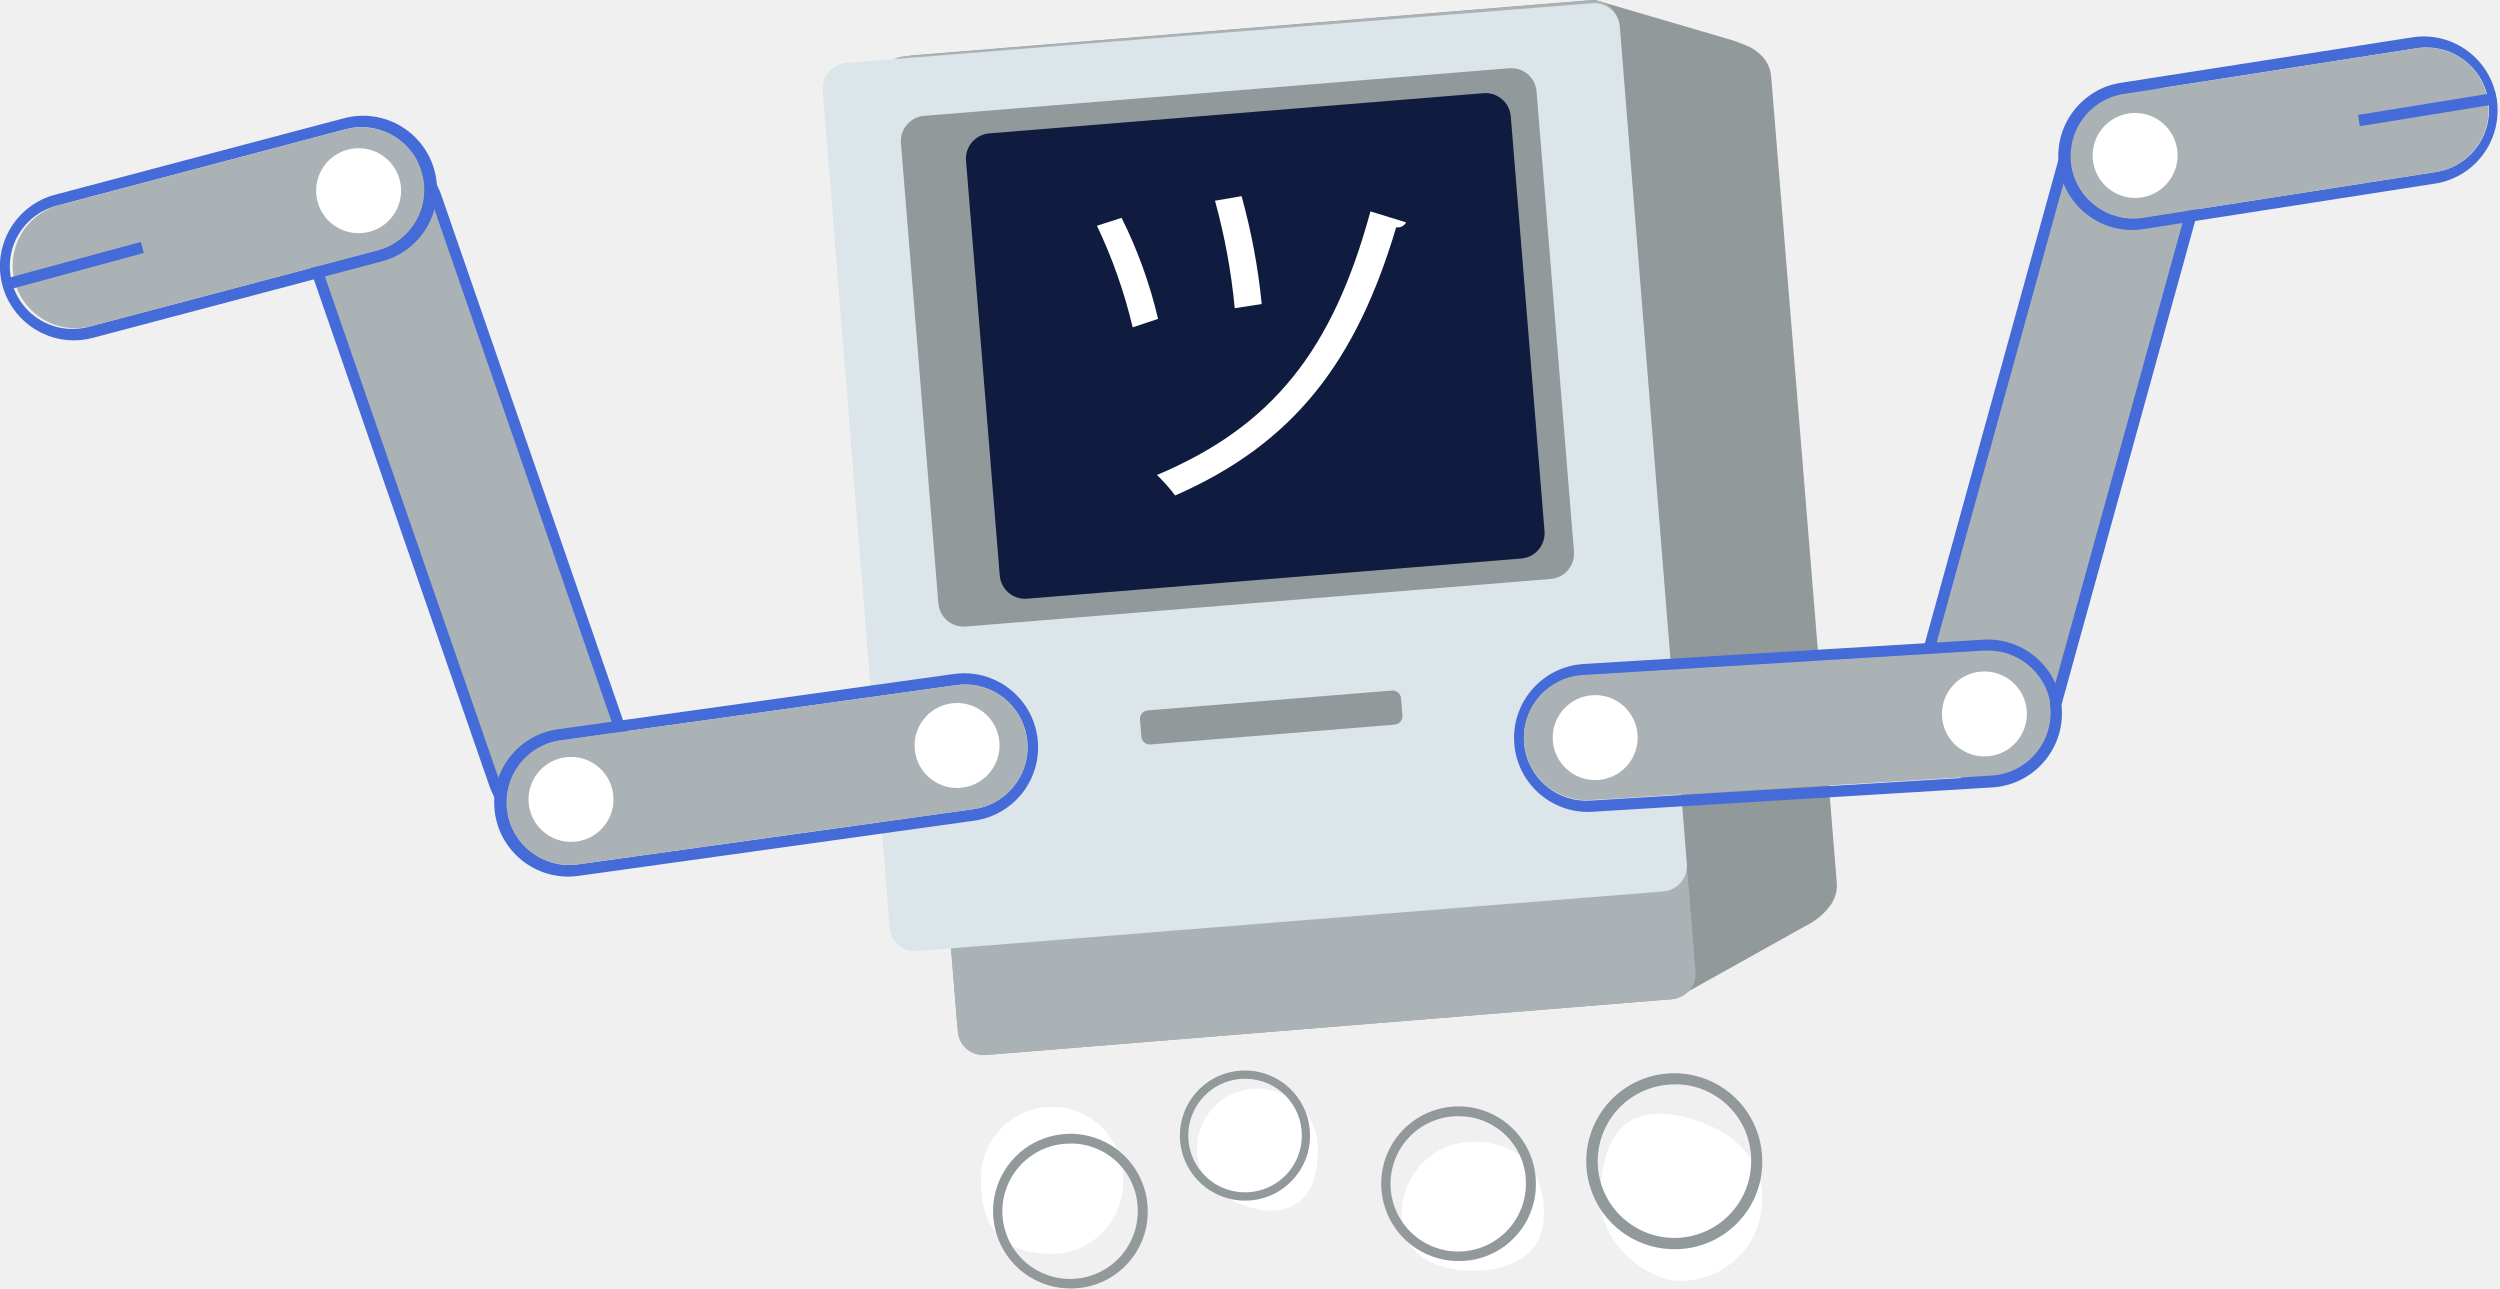
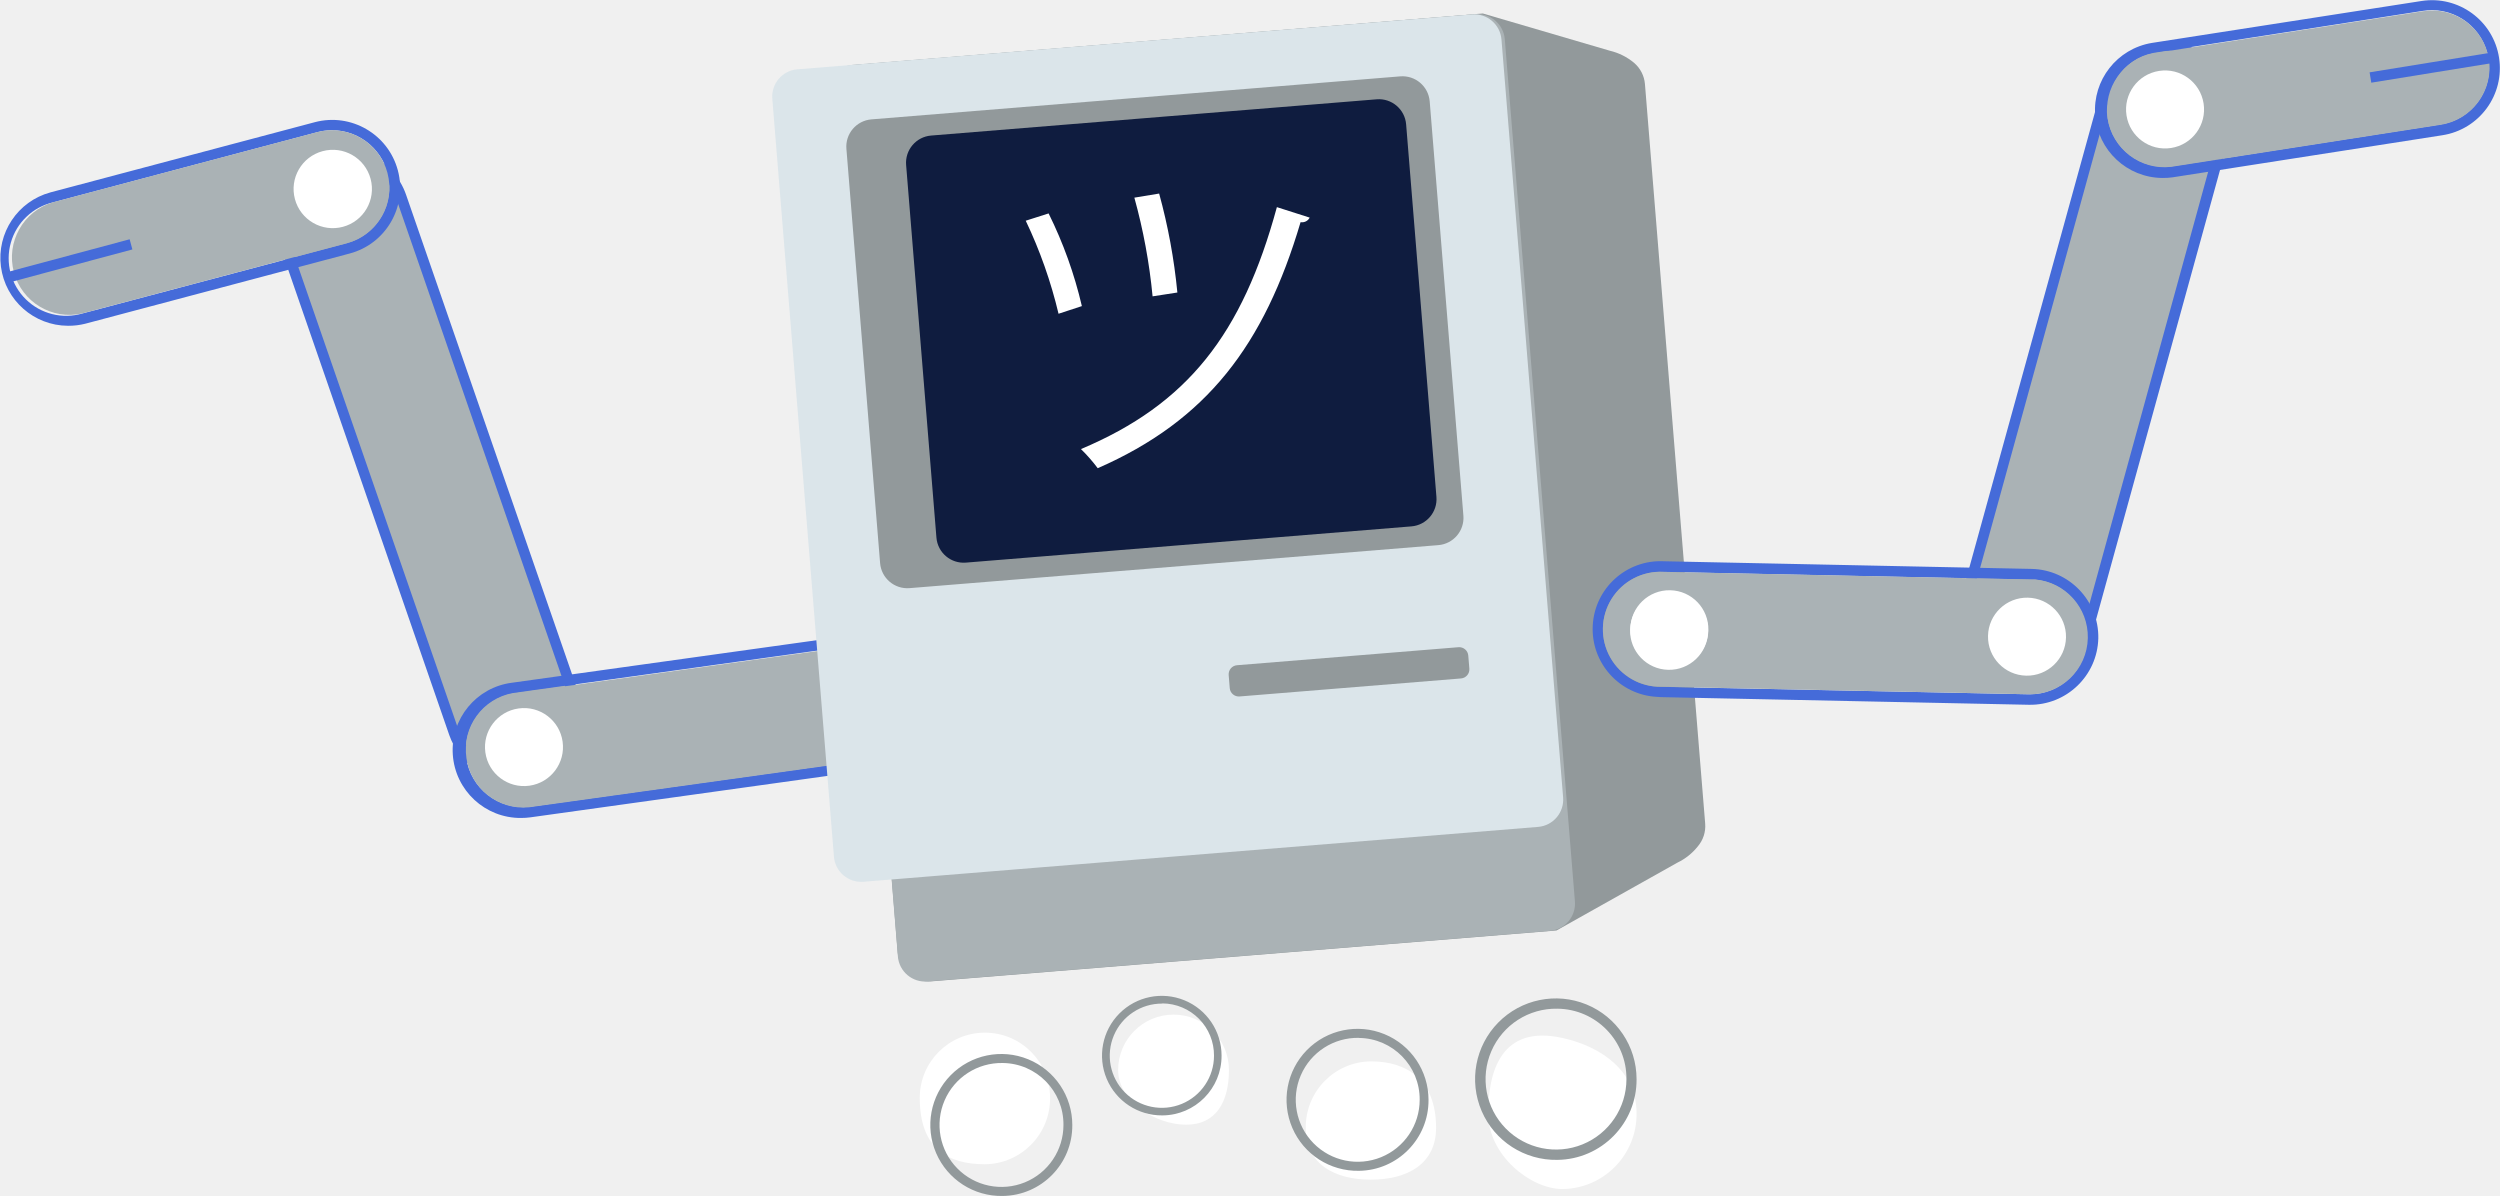
- <svg xmlns="http://www.w3.org/2000/svg" viewBox="0 0 295.43 152.26">
-   <path d="M215.77,133.22l-15.56,8.69-80.47,6.55a4,4,0,0,1-4.35-3.7l-4.48-55-4.48-55a4,4,0,0,1,3.7-4.35l80.58-6.56,16.37,4.8c2.08,0.76,2.31.88,3.1,1.55A4,4,0,0,1,211.59,33l3.93,48.28,3.82,46.94a4,4,0,0,1-1,2.94A7.52,7.52,0,0,1,215.77,133.22Z" transform="translate(-2.28 -23.87)" fill="#92999b" />
-   <rect x="110.77" y="27.01" width="87.47" height="118.42" rx="3" ry="3" transform="translate(-8.77 -11.05) rotate(-4.65)" fill="#aab2b5" />
-   <rect x="103.07" y="27.34" width="94.19" height="104.96" rx="3" ry="3" transform="matrix(1, -0.08, 0.08, 1, -8.27, -11.42)" fill="#dbe5ea" />
-   <rect x="110.84" y="34.63" width="75.36" height="60.55" rx="3" ry="3" transform="translate(-7.06 -11.6) rotate(-4.65)" fill="#92999b" />
-   <rect x="137.04" y="106.62" width="30.95" height="4.04" rx="1" ry="1" transform="translate(-10.6 -11.13) rotate(-4.65)" fill="#92999b" />
-   <rect x="118.33" y="37.15" width="64.59" height="55.17" rx="3" ry="3" transform="translate(-7.04 -11.43) rotate(-4.65)" fill="#0f1c3f" />
-   <path d="M135,163.49a8.48,8.48,0,0,1-8.39,8.56c-4.64,0-8.39-1.95-8.39-8.56A8.4,8.4,0,1,1,135,163.49Z" transform="translate(-2.28 -23.87)" fill="#fff" />
-   <path d="M128.91,176.13a9.14,9.14,0,1,1,9-9.14A9.07,9.07,0,0,1,128.91,176.13Zm0-17.12a8,8,0,1,0,7.82,8A7.91,7.91,0,0,0,128.91,159Z" transform="translate(-2.28 -23.87)" fill="#92999b" />
-   <path d="M158,159.92c0,4-1.57,7-5.51,7s-8.76-3-8.76-7A7.14,7.14,0,1,1,158,159.92Z" transform="translate(-2.28 -23.87)" fill="#fff" />
-   <path d="M149.47,165.75a7.69,7.69,0,1,1,7.62-7.69A7.67,7.67,0,0,1,149.47,165.75Zm0-14.4a6.71,6.71,0,1,0,6.65,6.71A6.69,6.69,0,0,0,149.47,151.35Z" transform="translate(-2.28 -23.87)" fill="#92999b" />
-   <path d="M184.72,167.35c0,4.73-3.76,6.68-8.39,6.68s-8.39-1.95-8.39-6.68a8.48,8.48,0,0,1,8.39-8.56C181,158.79,184.72,161.19,184.72,167.35Z" transform="translate(-2.28 -23.87)" fill="#fff" />
-   <path d="M174.78,172.89a9.14,9.14,0,1,1,9-9.14A9.07,9.07,0,0,1,174.78,172.89Zm0-17.12a8,8,0,1,0,7.82,8A7.91,7.91,0,0,0,174.78,155.78Z" transform="translate(-2.28 -23.87)" fill="#92999b" />
-   <path d="M210.52,165.51a9.64,9.64,0,0,1-9.55,9.73c-4.09,0-9.55-4.36-9.55-9.73s1.64-11.48,9.55-9.73C206.13,156.92,210.52,160.14,210.52,165.51Z" transform="translate(-2.28 -23.87)" fill="#fff" />
-   <path d="M200.33,171.49a10.4,10.4,0,1,1,10.2-10.4A10.31,10.31,0,0,1,200.33,171.49Zm0-19.47a9.07,9.07,0,1,0,8.89,9.07A9,9,0,0,0,200.33,152Z" transform="translate(-2.28 -23.87)" fill="#92999b" />
-   <rect x="15.48" y="73.93" width="83.73" height="16.15" rx="6" ry="6" transform="translate(-3.67 139.15) rotate(-109.09)" fill="#aab2b5" />
-   <path d="M68.41,122.69a8.8,8.8,0,0,1-8.28-5.89L38,52.94a8.75,8.75,0,1,1,16.53-5.72l22.1,63.86A8.75,8.75,0,0,1,68.41,122.69Zm-22.13-80a7.41,7.41,0,0,0-7,9.82l22.1,63.86a7.4,7.4,0,0,0,14-4.84L53.29,47.66A7.45,7.45,0,0,0,46.28,42.67Z" transform="translate(-2.28 -23.87)" fill="#456bd9" />
-   <path d="M69.38,127.46a8.75,8.75,0,0,1-1.2-17.41l46.94-6.55a8.75,8.75,0,0,1,2.42,17.33l-46.94,6.55A8.86,8.86,0,0,1,69.38,127.46Zm46.95-22.7a7.36,7.36,0,0,0-1,.07l-46.94,6.55a7.4,7.4,0,0,0,2,14.66l46.94-6.55A7.4,7.4,0,0,0,116.33,104.76Z" transform="translate(-2.28 -23.87)" fill="#456bd9" />
-   <path d="M122.22,116.61a7.4,7.4,0,0,0-6.92-11.78l-46.94,6.55a7.4,7.4,0,0,0,2,14.66l46.94-6.55A7.35,7.35,0,0,0,122.22,116.61Z" transform="translate(-2.28 -23.87)" fill="#aab2b5" />
-   <circle cx="69.75" cy="118.34" r="5.02" transform="translate(-17.97 -13.09) rotate(-7.95)" fill="#fff" />
-   <circle cx="115.38" cy="111.97" r="5.02" transform="translate(-16.66 -6.84) rotate(-7.95)" fill="#fff" />
-   <path d="M11,64.09a8.75,8.75,0,0,1-2.25-17.2l34-9a8.75,8.75,0,1,1,4.49,16.91l-34,9A8.74,8.74,0,0,1,11,64.09ZM45,38.9a7.38,7.38,0,0,0-1.9.25l-34,9a7.4,7.4,0,1,0,3.8,14.3l34-9A7.4,7.4,0,0,0,45,38.9Z" transform="translate(-2.28 -23.87)" fill="#456bd9" />
-   <path d="M52.17,44.4a7.39,7.39,0,0,0-9.05-5.25l-34,9a7.4,7.4,0,0,0,3.8,14.3l34-9A7.41,7.41,0,0,0,52.17,44.4Z" transform="translate(-2.28 -23.87)" fill="#aab2b5" />
-   <circle cx="44.66" cy="46.4" r="5.02" transform="translate(-12.7 -10.84) rotate(-14.88)" fill="#fff" />
-   <rect x="2.94" y="54.59" width="16.45" height="1.35" transform="translate(-16.36 -19.02) rotate(-15.18)" fill="#456bd9" />
-   <rect x="203.85" y="66.79" width="83.73" height="16.15" rx="6" ry="6" transform="translate(105.93 267.96) rotate(-74.58)" fill="#aab2b5" />
-   <path d="M236.73,116.18a8.75,8.75,0,0,1-8.43-11.07l18-65.15a8.75,8.75,0,0,1,16.87,4.65l-18,65.15A8.77,8.77,0,0,1,236.73,116.18Zm10.84-75.86-18,65.15a7.4,7.4,0,0,0,14.27,3.94l18-65.15a7.4,7.4,0,1,0-14.27-3.94h0Z" transform="translate(-2.28 -23.87)" fill="#456bd9" />
-   <path d="M189.89,119.82a8.75,8.75,0,0,1-.53-17.48l47.31-2.88a8.78,8.78,0,0,1,9.26,8.2,8.77,8.77,0,0,1-8.2,9.26l-47.31,2.88Zm47.32-19h-0.45l-47.31,2.88a7.4,7.4,0,1,0,.9,14.77l47.31-2.88A7.4,7.4,0,0,0,237.21,100.8Z" transform="translate(-2.28 -23.87)" fill="#456bd9" />
-   <path d="M244.59,107.75a7.41,7.41,0,0,0-7.38-7h-0.45l-47.31,2.88a7.4,7.4,0,1,0,.9,14.77l47.31-2.88A7.41,7.41,0,0,0,244.59,107.75Z" transform="translate(-2.28 -23.87)" fill="#aab2b5" />
-   <circle cx="236.79" cy="108.22" r="5.02" transform="translate(-8.42 -9.28) rotate(-3.48)" fill="#fff" />
-   <circle cx="190.8" cy="111.02" r="5.02" transform="translate(-8.68 -12.07) rotate(-3.48)" fill="#fff" />
-   <path d="M254.22,51.05a8.75,8.75,0,0,1-1.34-17.39l34.74-5.42a8.75,8.75,0,0,1,2.7,17.28l-34.74,5.42A8.82,8.82,0,0,1,254.22,51.05ZM289,29.48a7.41,7.41,0,0,0-1.14.09L253.08,35a7.4,7.4,0,0,0,2.28,14.62l34.74-5.42A7.4,7.4,0,0,0,289,29.48Z" transform="translate(-2.28 -23.87)" fill="#456bd9" />
-   <path d="M296.28,35.75a7.39,7.39,0,0,0-8.45-6.17L253.08,35a7.4,7.4,0,0,0,2.28,14.62l34.74-5.42A7.42,7.42,0,0,0,296.28,35.75Z" transform="translate(-2.28 -23.87)" fill="#aab2b5" />
-   <circle cx="254.59" cy="42.25" r="5.02" transform="translate(-5.75 15.88) rotate(-8.87)" fill="#fff" />
-   <line x1="278.75" y1="14.22" x2="294.99" y2="11.6" fill="#d1c6c6" />
-   <rect x="280.93" y="36.1" width="16.45" height="1.35" transform="translate(-4.44 22.91) rotate(-9.21)" fill="#456bd9" />
-   <path d="M134.82,49.61a54.77,54.77,0,0,1,4.31,11.94l-3,1a60.05,60.05,0,0,0-4.22-12Zm33.62,0.54a1.1,1.1,0,0,1-1.17.58c-4.71,15.84-12.07,25.54-26.12,31.69A21.14,21.14,0,0,0,139,80c13.73-5.79,20.78-14.81,25.23-31.15ZM149,47.05a75.33,75.33,0,0,1,2.38,12.75l-3.19.49a73.82,73.82,0,0,0-2.33-12.7Z" transform="translate(-2.28 -23.87)" fill="#fff" />
+ <svg xmlns="http://www.w3.org/2000/svg" viewBox="0 0 274.34 131.24">
+   <rect x="30.53" y="89.03" width="71.35" height="13.76" rx="6" ry="6" transform="translate(-22.06 144.96) rotate(-109.09)" fill="#aab2b5" />
+   <path d="M75.64,130.58a7.5,7.5,0,0,1-7.05-5L49.75,71.14a7.45,7.45,0,1,1,14.09-4.88l18.84,54.43A7.46,7.46,0,0,1,75.64,130.58ZM56.78,62.4a6.32,6.32,0,0,0-5.95,8.37l18.84,54.43a6.31,6.31,0,0,0,11.92-4.13L62.75,66.64A6.35,6.35,0,0,0,56.78,62.4Z" transform="translate(-19.28 -44.89)" fill="#456bd9" />
+   <path d="M76.46,134.65a7.45,7.45,0,0,1-1-14.84l40-5.58A7.45,7.45,0,0,1,117.5,129l-40,5.58A7.55,7.55,0,0,1,76.46,134.65Zm40-19.35a6.27,6.27,0,0,0-.88.06l-40,5.58a6.31,6.31,0,0,0,1.74,12.49l40-5.58A6.31,6.31,0,0,0,116.47,115.31Z" transform="translate(-19.28 -44.89)" fill="#456bd9" />
+   <path d="M121.5,125.41a6.3,6.3,0,0,0-5.9-10l-40,5.58a6.31,6.31,0,0,0,1.74,12.49l40-5.58A6.26,6.26,0,0,0,121.5,125.41Z" transform="translate(-19.28 -44.89)" fill="#aab2b5" />
+   <circle cx="76.78" cy="126.88" r="4.28" transform="translate(-36.09 -33.06) rotate(-7.95)" fill="#fff" />
+   <path d="M26.74,80.64A7.45,7.45,0,0,1,24.82,66l29-7.7a7.45,7.45,0,1,1,3.83,14.41l-29,7.7A7.45,7.45,0,0,1,26.74,80.64Zm29-21.46a6.29,6.29,0,0,0-1.62.21l-29,7.7a6.31,6.31,0,1,0,3.24,12.19l29-7.7A6.31,6.31,0,0,0,55.7,59.18Z" transform="translate(-19.28 -44.89)" fill="#456bd9" />
+   <path d="M61.8,63.87a6.3,6.3,0,0,0-7.72-4.48l-29,7.7a6.31,6.31,0,0,0,3.24,12.19l29-7.7A6.31,6.31,0,0,0,61.8,63.87Z" transform="translate(-19.28 -44.89)" fill="#aab2b5" />
+   <circle cx="55.4" cy="65.57" r="4.28" transform="matrix(0.97, -0.26, 0.26, 0.97, -34.27, -28.46)" fill="#fff" />
+   <rect x="19.85" y="72.55" width="14.02" height="1.15" transform="matrix(0.97, -0.26, 0.26, 0.97, -37.49, -35.31)" fill="#456bd9" />
+   <path d="M203.34,139.56L190.08,147l-68.58,5.58a3.45,3.45,0,0,1-3.71-3.15L114,102.53l-3.82-46.86A3.45,3.45,0,0,1,113.31,52L182,46.37l13.95,4.09a6.45,6.45,0,0,1,2.64,1.32,3.43,3.43,0,0,1,1.2,2.34l3.35,41.15,3.26,40a3.43,3.43,0,0,1-.81,2.5A6.41,6.41,0,0,1,203.34,139.56Z" transform="translate(-19.28 -44.89)" fill="#92999b" />
+   <rect x="113.85" y="49.05" width="74.54" height="100.92" rx="3" ry="3" transform="translate(-26.86 -32.3) rotate(-4.65)" fill="#aab2b5" />
+   <rect x="107.29" y="49.33" width="80.28" height="89.45" rx="3" ry="3" transform="translate(-26.43 -32.62) rotate(-4.65)" fill="#dbe5ea" />
+   <rect x="113.91" y="55.54" width="64.22" height="51.61" rx="3" ry="3" transform="translate(-25.4 -32.78) rotate(-4.65)" fill="#92999b" />
+   <rect x="154.14" y="116.89" width="26.38" height="3.44" rx="1" ry="1" transform="translate(-28.36 -30.93) rotate(-4.65)" fill="#92999b" />
+   <rect x="120.3" y="57.69" width="55.05" height="47.02" rx="3" ry="3" transform="translate(-25.39 -32.63) rotate(-4.65)" fill="#0f1c3f" />
+   <path d="M134.51,165.36a7.22,7.22,0,0,1-7.15,7.29c-4,0-7.15-1.66-7.15-7.29A7.15,7.15,0,1,1,134.51,165.36Z" transform="translate(-19.28 -44.89)" fill="#fff" />
+   <path d="M129.31,176.13a7.79,7.79,0,1,1,7.64-7.79A7.73,7.73,0,0,1,129.31,176.13Zm0-14.59a6.8,6.8,0,1,0,6.67,6.8A6.74,6.74,0,0,0,129.31,161.54Z" transform="translate(-19.28 -44.89)" fill="#92999b" />
+   <path d="M154.14,162.31c0,3.39-1.34,6-4.7,6s-7.46-2.58-7.46-6A6.08,6.08,0,1,1,154.14,162.31Z" transform="translate(-19.28 -44.89)" fill="#fff" />
+   <path d="M146.83,167.29a6.56,6.56,0,1,1,6.5-6.56A6.53,6.53,0,0,1,146.83,167.29Zm0-12.27a5.72,5.72,0,1,0,5.67,5.72A5.7,5.7,0,0,0,146.83,155Z" transform="translate(-19.28 -44.89)" fill="#92999b" />
+   <path d="M176.87,168.65c0,4-3.2,5.69-7.15,5.69s-7.15-1.66-7.15-5.69a7.22,7.22,0,0,1,7.15-7.29C173.67,161.35,176.87,163.4,176.87,168.65Z" transform="translate(-19.28 -44.89)" fill="#fff" />
+   <path d="M168.4,173.37a7.79,7.79,0,1,1,7.64-7.79A7.73,7.73,0,0,1,168.4,173.37Zm0-14.59a6.8,6.8,0,1,0,6.67,6.8A6.74,6.74,0,0,0,168.4,158.79Z" transform="translate(-19.28 -44.89)" fill="#92999b" />
+   <path d="M198.87,167.08a8.22,8.22,0,0,1-8.14,8.29c-3.49,0-8.14-3.71-8.14-8.29s1.4-9.78,8.14-8.29C195.12,159.76,198.87,162.5,198.87,167.08Z" transform="translate(-19.28 -44.89)" fill="#fff" />
+   <path d="M190.18,172.17a8.86,8.86,0,1,1,8.69-8.86A8.79,8.79,0,0,1,190.18,172.17Zm0-16.59a7.73,7.73,0,1,0,7.58,7.73A7.66,7.66,0,0,0,190.18,155.58Z" transform="translate(-19.28 -44.89)" fill="#92999b" />
+   <rect x="213.63" y="77.83" width="71.35" height="13.76" rx="6" ry="6" transform="translate(82.08 257.63) rotate(-74.58)" fill="#aab2b5" />
+   <path d="M241.65,119.93a7.46,7.46,0,0,1-7.18-9.44L249.78,55a7.45,7.45,0,0,1,14.37,4l-15.31,55.52A7.47,7.47,0,0,1,241.65,119.93Zm9.24-64.65-15.31,55.52a6.31,6.31,0,1,0,12.16,3.36L263,58.63a6.31,6.31,0,1,0-12.16-3.35h0Z" transform="translate(-19.28 -44.89)" fill="#456bd9" />
+   <path d="M201.09,121.36a7.45,7.45,0,0,1,.77-14.88l40.38,0.84a7.48,7.48,0,0,1,7.3,7.61,7.48,7.48,0,0,1-7.61,7.3l-40.38-.84Zm41.51-12.87-0.39,0-40.38-.84a6.31,6.31,0,1,0-.26,12.61L242,121.08A6.31,6.31,0,0,0,242.61,108.49Z" transform="translate(-19.28 -44.89)" fill="#456bd9" />
+   <path d="M248.39,114.9a6.32,6.32,0,0,0-5.79-6.42l-0.39,0-40.38-.84a6.31,6.31,0,1,0-.26,12.61L242,121.08A6.31,6.31,0,0,0,248.39,114.9Z" transform="translate(-19.28 -44.89)" fill="#aab2b5" />
+   <circle cx="241.73" cy="114.76" r="4.28" transform="translate(102.68 309.16) rotate(-88.81)" fill="#fff" />
+   <circle cx="202.48" cy="113.95" r="4.28" transform="translate(65.06 269.12) rotate(-88.81)" fill="#fff" />
+   <circle cx="202.45" cy="114.12" r="4.28" transform="translate(64.86 269.26) rotate(-88.81)" fill="#fff" />
+   <path d="M256.56,64.42a7.46,7.46,0,0,1-1.14-14.82L285,45a7.45,7.45,0,0,1,2.3,14.73l-29.61,4.62A7.52,7.52,0,0,1,256.56,64.42ZM286.18,46a6.31,6.31,0,0,0-1,.08l-29.61,4.62a6.31,6.31,0,0,0,1.94,12.46l29.61-4.62A6.31,6.31,0,0,0,286.18,46Z" transform="translate(-19.28 -44.89)" fill="#456bd9" />
+   <path d="M292.4,51.38a6.3,6.3,0,0,0-7.2-5.26l-29.61,4.62a6.31,6.31,0,0,0,1.94,12.46l29.61-4.62A6.33,6.33,0,0,0,292.4,51.38Z" transform="translate(-19.28 -44.89)" fill="#aab2b5" />
+   <circle cx="256.87" cy="56.92" r="4.28" transform="translate(-24.99 -4.62) rotate(-8.87)" fill="#fff" />
+   <line x1="260.12" y1="8.48" x2="273.97" y2="6.24" fill="#d1c6c6" />
+   <rect x="279.32" y="51.68" width="14.02" height="1.15" transform="translate(-23.96 1.63) rotate(-9.21)" fill="#456bd9" />
+   <path d="M134.35,68.31A46.67,46.67,0,0,1,138,78.48l-2.56.84a51.18,51.18,0,0,0-3.6-10.21ZM163,68.77a0.94,0.94,0,0,1-1,.5c-4,13.5-10.29,21.76-22.26,27a18,18,0,0,0-1.84-2.1c11.71-4.93,17.71-12.62,21.5-26.55Zm-16.52-2.64a64.2,64.2,0,0,1,2,10.86l-2.72.42a62.91,62.91,0,0,0-2-10.83Z" transform="translate(-19.28 -44.89)" fill="#fff" />
</svg>
